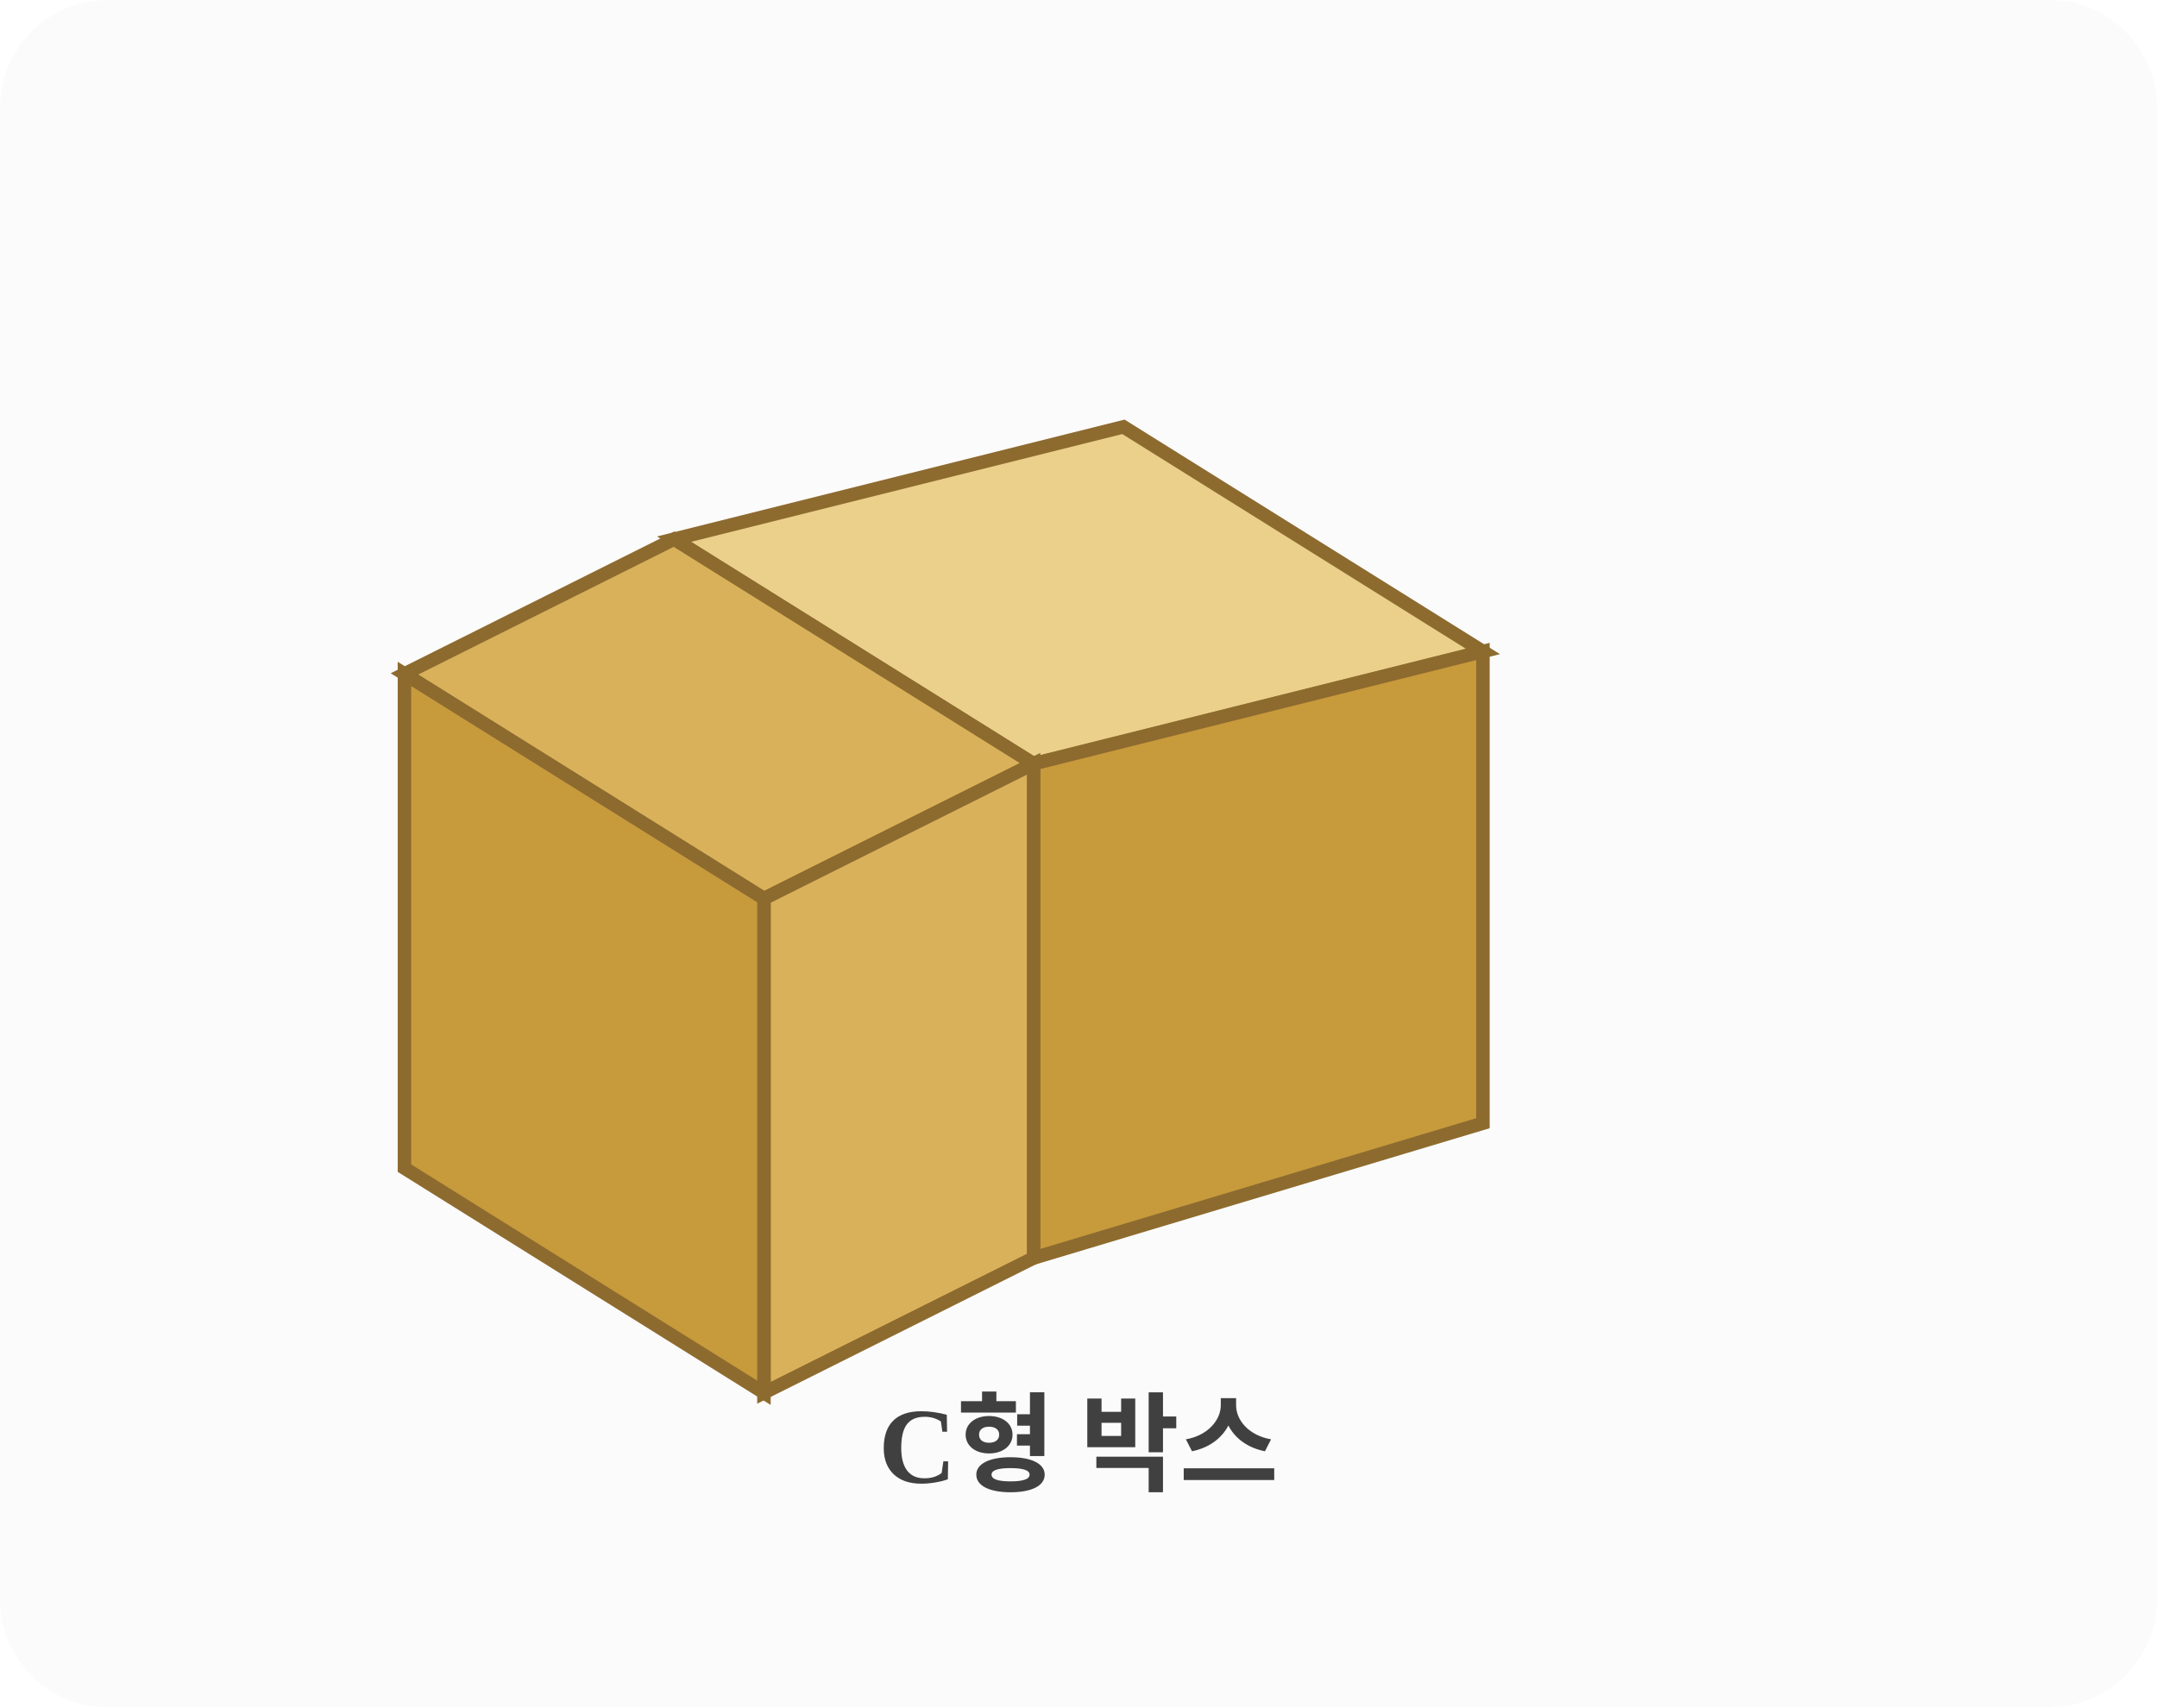
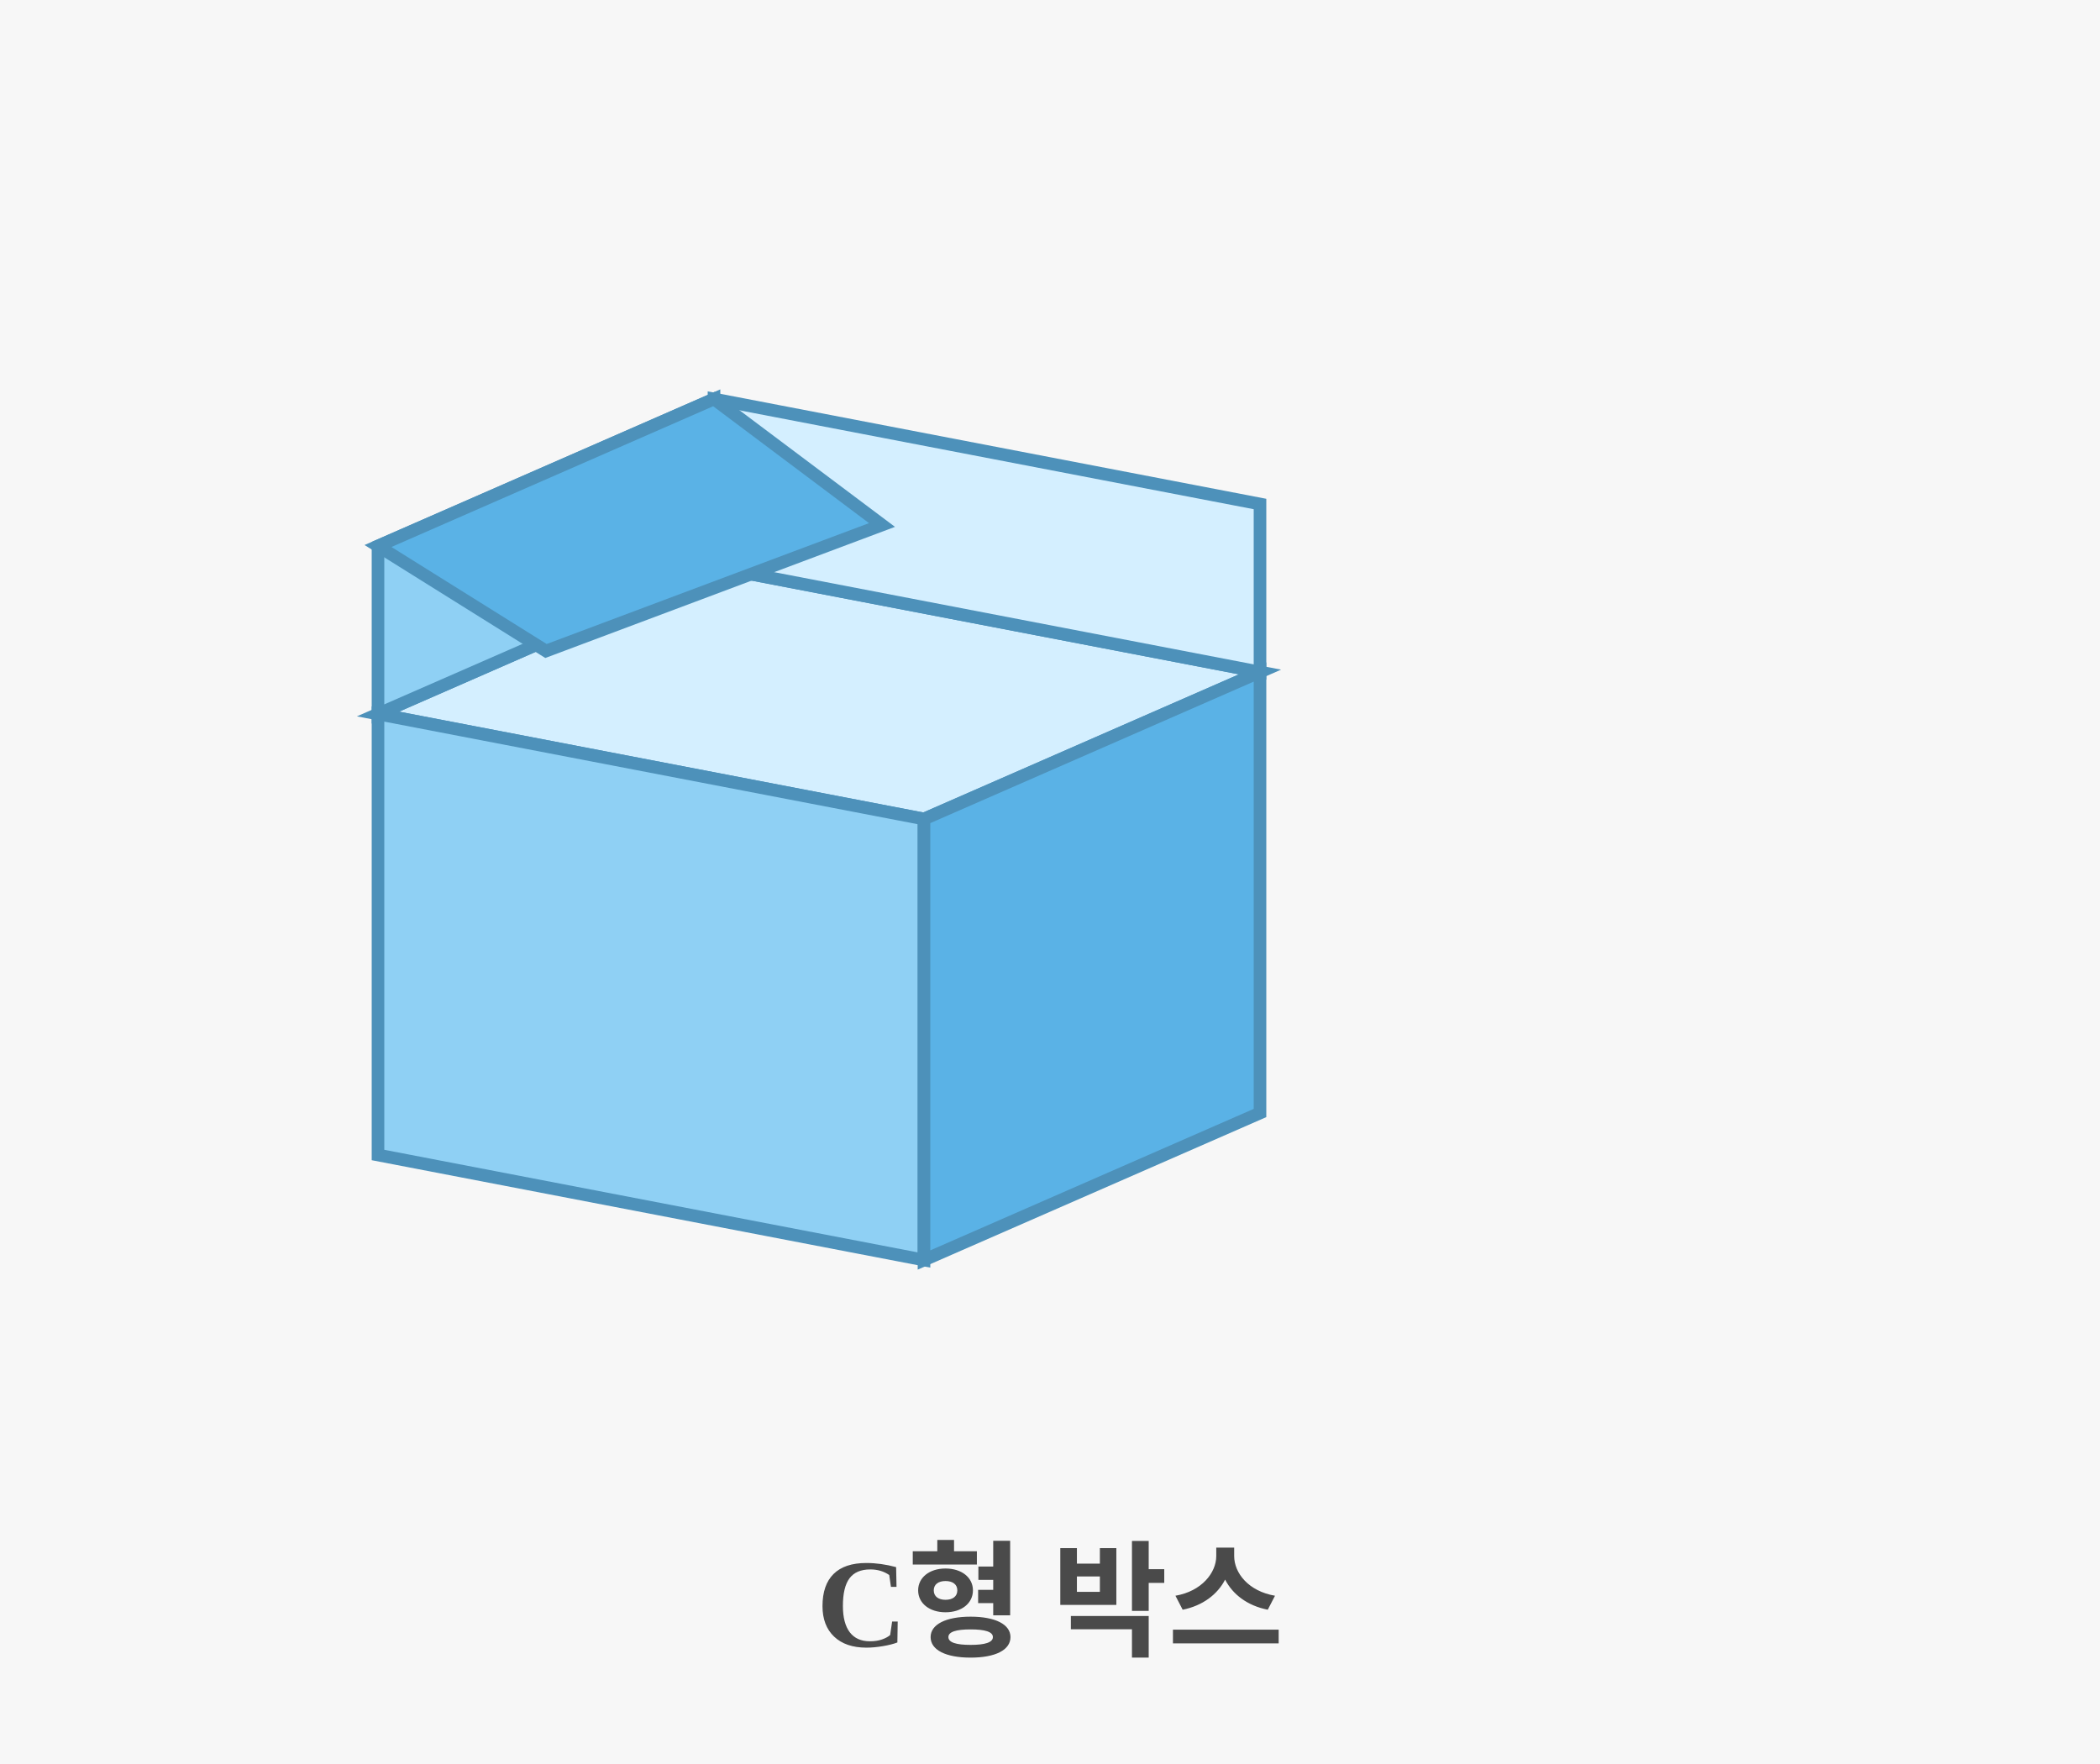
- <svg xmlns="http://www.w3.org/2000/svg" width="480" height="380" viewBox="0 0 480 380">
-   <rect width="480" height="380" rx="24" fill="#fbfbfb" />
-   <polygon points="150,120 250,95 330,145 230,170" fill="#ead08b" stroke="#8d6b2f" stroke-width="3" />
-   <polygon points="90,150 150,120 230,170 170,200" fill="#d9b15a" stroke="#8d6b2f" stroke-width="3" />
-   <polygon points="230,170 330,145 330,250 230,280" fill="#c79a3c" stroke="#8d6b2f" stroke-width="3" />
-   <polygon points="170,200 230,170 230,280 170,310" fill="#d9b15a" stroke="#8d6b2f" stroke-width="3" />
-   <polygon points="90,150 170,200 170,310 90,260" fill="#c79a3c" stroke="#8d6b2f" stroke-width="3" />
-   <text x="240" y="330" text-anchor="middle" font-size="24" font-weight="800" fill="#404040">C형 박스</text>
+ <svg xmlns="http://www.w3.org/2000/svg" width="500" height="420" viewBox="0 0 500 420">
+   <rect width="500" height="420" fill="#f7f7f7" />
+   <polygon points="90,170 170,135 300,160 220,195" fill="#d4efff" stroke="#4d91ba" stroke-width="3" />
+   <polygon points="90,170 220,195 220,300 90,275" fill="#8fd0f4" stroke="#4d91ba" stroke-width="3" />
+   <polygon points="220,195 300,160 300,265 220,300" fill="#5ab2e6" stroke="#4d91ba" stroke-width="3" />
+   <polygon points="170,135 300,160 300,120 170,95" fill="#d4efff" stroke="#4d91ba" stroke-width="3" />
+   <polygon points="90,170 170,135 170,95 90,130" fill="#8fd0f4" stroke="#4d91ba" stroke-width="3" />
+   <polygon points="90,130 170,95 210,125 130,155" fill="#5ab2e6" stroke="#4d91ba" stroke-width="3" />
+   <text x="250" y="392" text-anchor="middle" font-size="30" font-weight="700" fill="#4a4a4a">C형 박스</text>
</svg>
